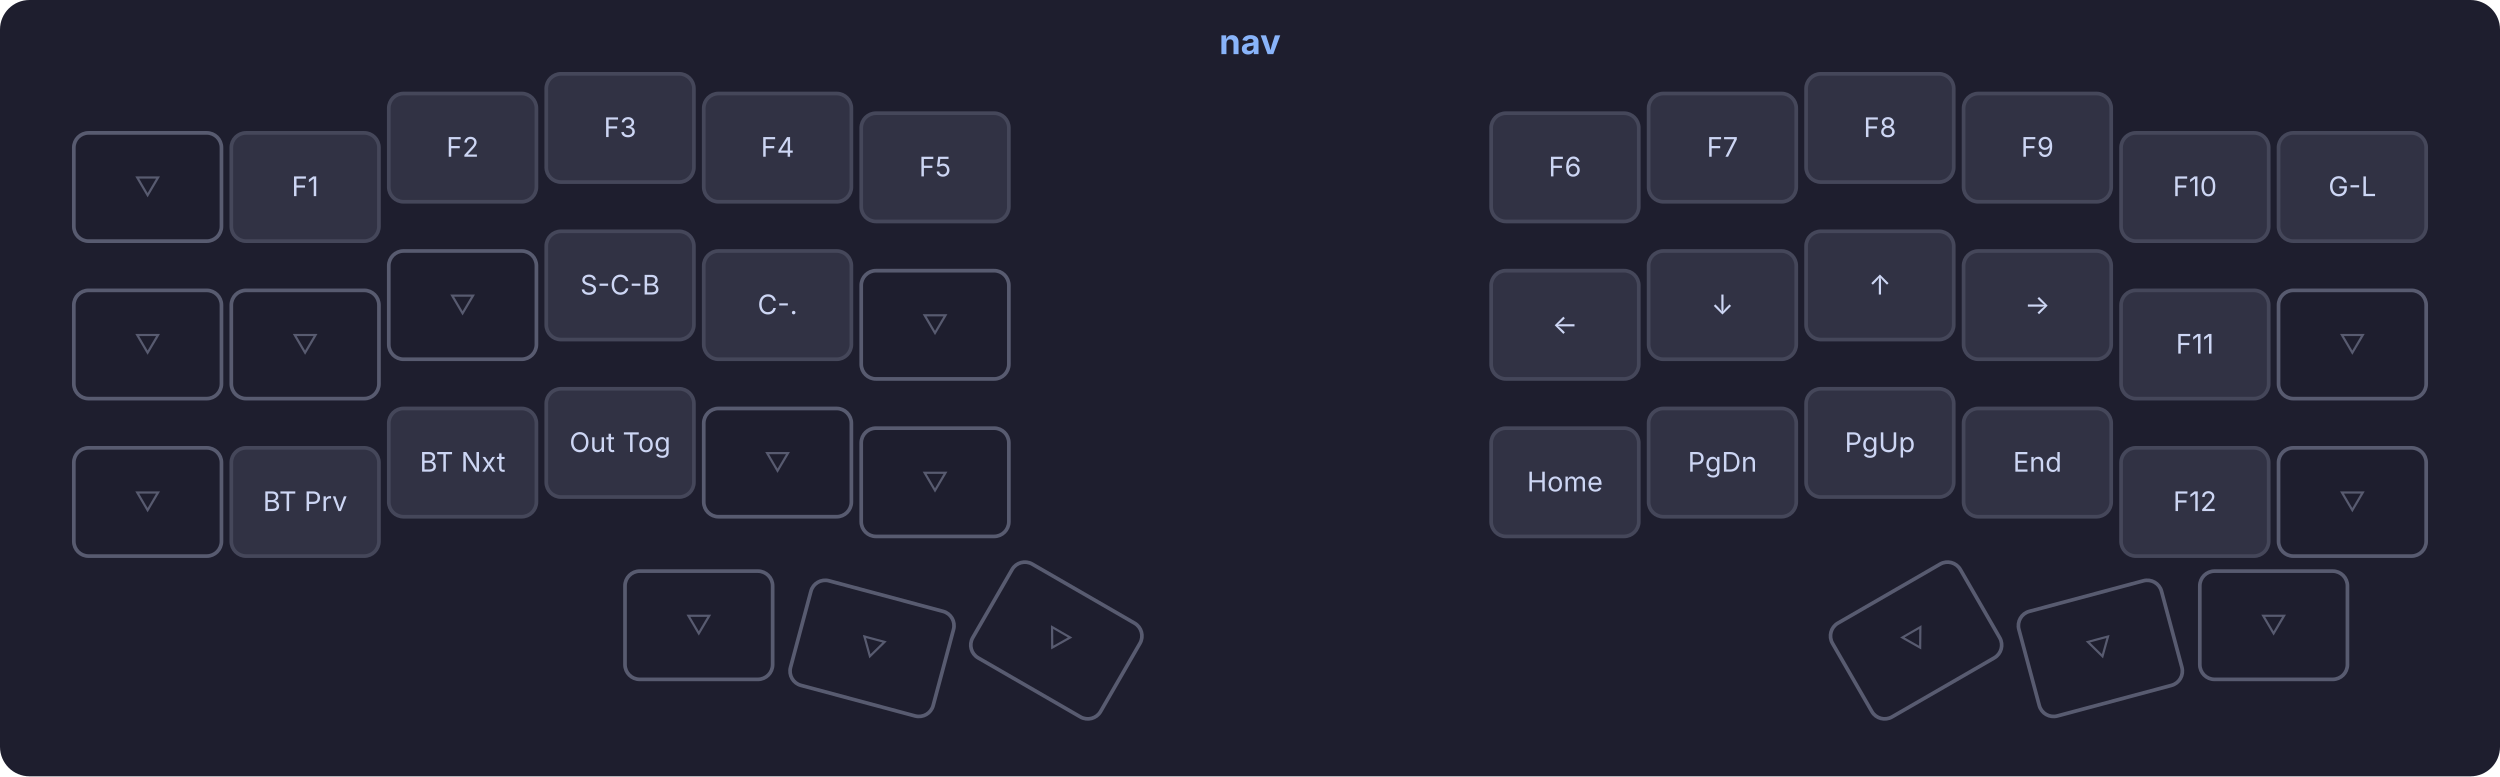
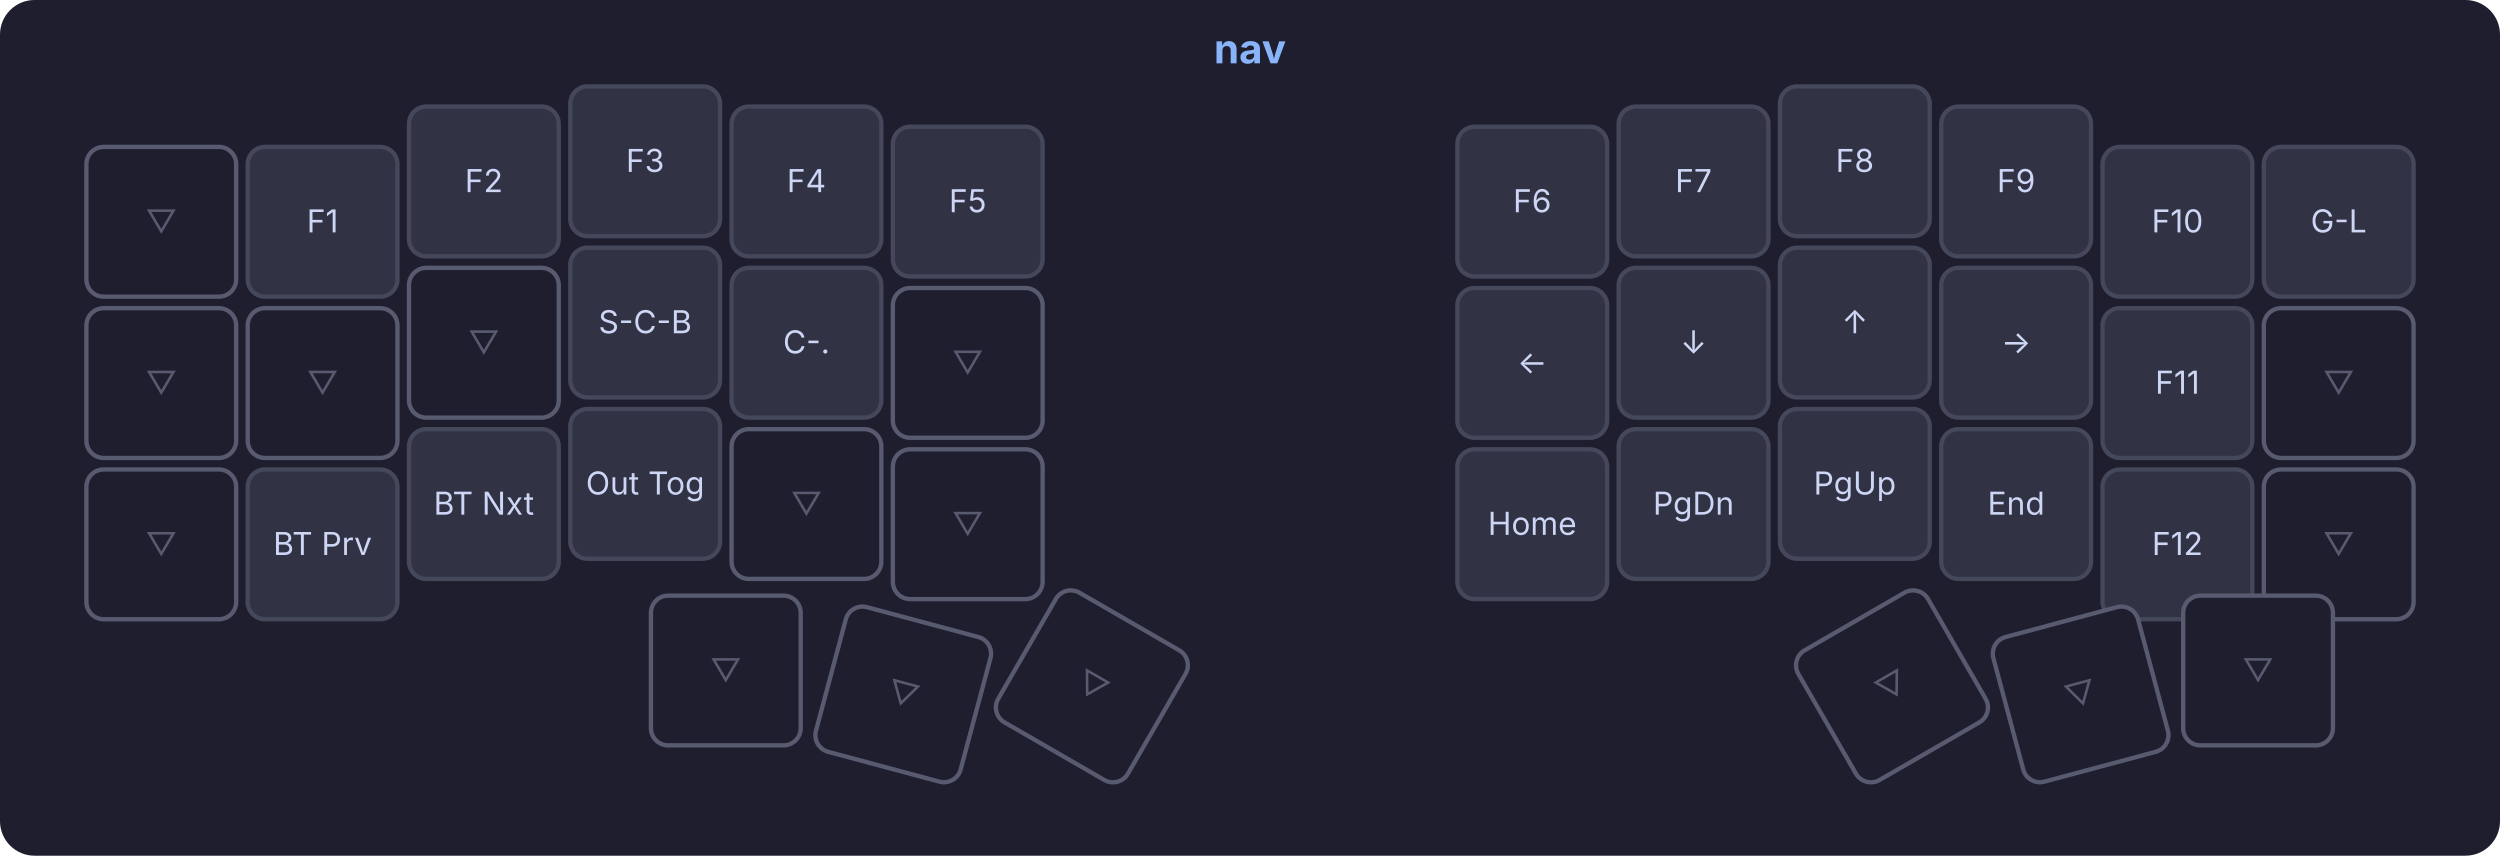
- <svg xmlns="http://www.w3.org/2000/svg" viewBox="-30.0 -30.0 1016.0 315.5">
-   <rect x="-30.0" y="-30.0" width="1016.0" height="315.5" fill="#1e1e2e" rx="12" />
-   <text x="478.0" y="-8" text-anchor="middle" fill="#89b4fa" font-size="14px" font-weight="bold" font-family="Inter, SF Pro Text, Segoe UI, system-ui, sans-serif">nav</text>
+ <svg xmlns="http://www.w3.org/2000/svg" viewBox="-30.0 -30.0 868.0 297.1">
+   <rect x="-30.0" y="-30.0" width="868.0" height="297.1" fill="#1e1e2e" rx="12" />
+   <text x="404.0" y="-8" text-anchor="middle" fill="#89b4fa" font-size="14px" font-weight="bold" font-family="Inter, SF Pro Text, Segoe UI, system-ui, sans-serif">nav</text>
  <g>
-     <rect x="0.0" y="24.0" width="60.0" height="44.0" rx="6" fill="#1e1e2e" stroke="#585b70" stroke-width="1.5" />
-     <text x="30.0" y="49.7" text-anchor="middle" fill="#585b70" font-size="11px" font-family="Inter, SF Pro Text, Segoe UI, system-ui, sans-serif">▽</text>
+     <rect x="0.0" y="21.0" width="52.0" height="52.0" rx="6" fill="#1e1e2e" stroke="#585b70" stroke-width="1.5" />
+     <text x="26.0" y="50.7" text-anchor="middle" fill="#585b70" font-size="11px" font-family="Inter, SF Pro Text, Segoe UI, system-ui, sans-serif">▽</text>
  </g>
  <g>
-     <rect x="64.0" y="24.0" width="60.0" height="44.0" rx="6" fill="#313244" stroke="#45475a" stroke-width="1.5" />
-     <text x="94.0" y="49.7" text-anchor="middle" fill="#cdd6f4" font-size="11px" font-family="Inter, SF Pro Text, Segoe UI, system-ui, sans-serif">F1</text>
+     <rect x="56.0" y="21.0" width="52.0" height="52.0" rx="6" fill="#313244" stroke="#45475a" stroke-width="1.5" />
+     <text x="82.0" y="50.7" text-anchor="middle" fill="#cdd6f4" font-size="11px" font-family="Inter, SF Pro Text, Segoe UI, system-ui, sans-serif">F1</text>
  </g>
  <g>
-     <rect x="128.0" y="8.0" width="60.0" height="44.0" rx="6" fill="#313244" stroke="#45475a" stroke-width="1.5" />
-     <text x="158.0" y="33.7" text-anchor="middle" fill="#cdd6f4" font-size="11px" font-family="Inter, SF Pro Text, Segoe UI, system-ui, sans-serif">F2</text>
+     <rect x="112.0" y="7.0" width="52.0" height="52.0" rx="6" fill="#313244" stroke="#45475a" stroke-width="1.5" />
+     <text x="138.0" y="36.7" text-anchor="middle" fill="#cdd6f4" font-size="11px" font-family="Inter, SF Pro Text, Segoe UI, system-ui, sans-serif">F2</text>
  </g>
  <g>
-     <rect x="192.0" y="0.0" width="60.0" height="44.0" rx="6" fill="#313244" stroke="#45475a" stroke-width="1.5" />
-     <text x="222.0" y="25.7" text-anchor="middle" fill="#cdd6f4" font-size="11px" font-family="Inter, SF Pro Text, Segoe UI, system-ui, sans-serif">F3</text>
+     <rect x="168.0" y="0.0" width="52.0" height="52.0" rx="6" fill="#313244" stroke="#45475a" stroke-width="1.5" />
+     <text x="194.0" y="29.7" text-anchor="middle" fill="#cdd6f4" font-size="11px" font-family="Inter, SF Pro Text, Segoe UI, system-ui, sans-serif">F3</text>
  </g>
  <g>
-     <rect x="256.0" y="8.0" width="60.0" height="44.0" rx="6" fill="#313244" stroke="#45475a" stroke-width="1.5" />
-     <text x="286.0" y="33.7" text-anchor="middle" fill="#cdd6f4" font-size="11px" font-family="Inter, SF Pro Text, Segoe UI, system-ui, sans-serif">F4</text>
+     <rect x="224.0" y="7.0" width="52.0" height="52.0" rx="6" fill="#313244" stroke="#45475a" stroke-width="1.5" />
+     <text x="250.0" y="36.7" text-anchor="middle" fill="#cdd6f4" font-size="11px" font-family="Inter, SF Pro Text, Segoe UI, system-ui, sans-serif">F4</text>
  </g>
  <g>
-     <rect x="320.0" y="16.0" width="60.0" height="44.0" rx="6" fill="#313244" stroke="#45475a" stroke-width="1.5" />
-     <text x="350.0" y="41.7" text-anchor="middle" fill="#cdd6f4" font-size="11px" font-family="Inter, SF Pro Text, Segoe UI, system-ui, sans-serif">F5</text>
+     <rect x="280.0" y="14.0" width="52.0" height="52.0" rx="6" fill="#313244" stroke="#45475a" stroke-width="1.5" />
+     <text x="306.0" y="43.7" text-anchor="middle" fill="#cdd6f4" font-size="11px" font-family="Inter, SF Pro Text, Segoe UI, system-ui, sans-serif">F5</text>
  </g>
  <g>
-     <rect x="576.0" y="16.0" width="60.0" height="44.0" rx="6" fill="#313244" stroke="#45475a" stroke-width="1.5" />
-     <text x="606.0" y="41.7" text-anchor="middle" fill="#cdd6f4" font-size="11px" font-family="Inter, SF Pro Text, Segoe UI, system-ui, sans-serif">F6</text>
+     <rect x="476.0" y="14.0" width="52.0" height="52.0" rx="6" fill="#313244" stroke="#45475a" stroke-width="1.5" />
+     <text x="502.0" y="43.7" text-anchor="middle" fill="#cdd6f4" font-size="11px" font-family="Inter, SF Pro Text, Segoe UI, system-ui, sans-serif">F6</text>
  </g>
  <g>
-     <rect x="640.0" y="8.0" width="60.0" height="44.0" rx="6" fill="#313244" stroke="#45475a" stroke-width="1.5" />
-     <text x="670.0" y="33.7" text-anchor="middle" fill="#cdd6f4" font-size="11px" font-family="Inter, SF Pro Text, Segoe UI, system-ui, sans-serif">F7</text>
+     <rect x="532.0" y="7.0" width="52.0" height="52.0" rx="6" fill="#313244" stroke="#45475a" stroke-width="1.5" />
+     <text x="558.0" y="36.7" text-anchor="middle" fill="#cdd6f4" font-size="11px" font-family="Inter, SF Pro Text, Segoe UI, system-ui, sans-serif">F7</text>
  </g>
  <g>
-     <rect x="704.0" y="0.0" width="60.0" height="44.0" rx="6" fill="#313244" stroke="#45475a" stroke-width="1.5" />
-     <text x="734.0" y="25.7" text-anchor="middle" fill="#cdd6f4" font-size="11px" font-family="Inter, SF Pro Text, Segoe UI, system-ui, sans-serif">F8</text>
+     <rect x="588.0" y="0.0" width="52.0" height="52.0" rx="6" fill="#313244" stroke="#45475a" stroke-width="1.5" />
+     <text x="614.0" y="29.7" text-anchor="middle" fill="#cdd6f4" font-size="11px" font-family="Inter, SF Pro Text, Segoe UI, system-ui, sans-serif">F8</text>
  </g>
  <g>
-     <rect x="768.0" y="8.0" width="60.0" height="44.0" rx="6" fill="#313244" stroke="#45475a" stroke-width="1.5" />
-     <text x="798.0" y="33.7" text-anchor="middle" fill="#cdd6f4" font-size="11px" font-family="Inter, SF Pro Text, Segoe UI, system-ui, sans-serif">F9</text>
+     <rect x="644.0" y="7.0" width="52.0" height="52.0" rx="6" fill="#313244" stroke="#45475a" stroke-width="1.5" />
+     <text x="670.0" y="36.7" text-anchor="middle" fill="#cdd6f4" font-size="11px" font-family="Inter, SF Pro Text, Segoe UI, system-ui, sans-serif">F9</text>
  </g>
  <g>
-     <rect x="832.0" y="24.0" width="60.0" height="44.0" rx="6" fill="#313244" stroke="#45475a" stroke-width="1.5" />
-     <text x="862.0" y="49.7" text-anchor="middle" fill="#cdd6f4" font-size="11px" font-family="Inter, SF Pro Text, Segoe UI, system-ui, sans-serif">F10</text>
+     <rect x="700.0" y="21.0" width="52.0" height="52.0" rx="6" fill="#313244" stroke="#45475a" stroke-width="1.5" />
+     <text x="726.0" y="50.7" text-anchor="middle" fill="#cdd6f4" font-size="11px" font-family="Inter, SF Pro Text, Segoe UI, system-ui, sans-serif">F10</text>
  </g>
  <g>
-     <rect x="896.0" y="24.0" width="60.0" height="44.0" rx="6" fill="#313244" stroke="#45475a" stroke-width="1.5" />
-     <text x="926.0" y="49.7" text-anchor="middle" fill="#cdd6f4" font-size="11px" font-family="Inter, SF Pro Text, Segoe UI, system-ui, sans-serif">G-L</text>
+     <rect x="756.0" y="21.0" width="52.0" height="52.0" rx="6" fill="#313244" stroke="#45475a" stroke-width="1.5" />
+     <text x="782.0" y="50.7" text-anchor="middle" fill="#cdd6f4" font-size="11px" font-family="Inter, SF Pro Text, Segoe UI, system-ui, sans-serif">G-L</text>
  </g>
  <g>
-     <rect x="0.0" y="88.0" width="60.0" height="44.0" rx="6" fill="#1e1e2e" stroke="#585b70" stroke-width="1.5" />
-     <text x="30.0" y="113.7" text-anchor="middle" fill="#585b70" font-size="11px" font-family="Inter, SF Pro Text, Segoe UI, system-ui, sans-serif">▽</text>
+     <rect x="0.0" y="77.0" width="52.0" height="52.0" rx="6" fill="#1e1e2e" stroke="#585b70" stroke-width="1.5" />
+     <text x="26.0" y="106.7" text-anchor="middle" fill="#585b70" font-size="11px" font-family="Inter, SF Pro Text, Segoe UI, system-ui, sans-serif">▽</text>
  </g>
  <g>
-     <rect x="64.0" y="88.0" width="60.0" height="44.0" rx="6" fill="#1e1e2e" stroke="#585b70" stroke-width="1.5" />
-     <text x="94.0" y="113.7" text-anchor="middle" fill="#585b70" font-size="11px" font-family="Inter, SF Pro Text, Segoe UI, system-ui, sans-serif">▽</text>
+     <rect x="56.0" y="77.0" width="52.0" height="52.0" rx="6" fill="#1e1e2e" stroke="#585b70" stroke-width="1.5" />
+     <text x="82.0" y="106.7" text-anchor="middle" fill="#585b70" font-size="11px" font-family="Inter, SF Pro Text, Segoe UI, system-ui, sans-serif">▽</text>
  </g>
  <g>
-     <rect x="128.0" y="72.0" width="60.0" height="44.0" rx="6" fill="#1e1e2e" stroke="#585b70" stroke-width="1.5" />
-     <text x="158.0" y="97.7" text-anchor="middle" fill="#585b70" font-size="11px" font-family="Inter, SF Pro Text, Segoe UI, system-ui, sans-serif">▽</text>
+     <rect x="112.0" y="63.0" width="52.0" height="52.0" rx="6" fill="#1e1e2e" stroke="#585b70" stroke-width="1.5" />
+     <text x="138.0" y="92.7" text-anchor="middle" fill="#585b70" font-size="11px" font-family="Inter, SF Pro Text, Segoe UI, system-ui, sans-serif">▽</text>
  </g>
  <g>
-     <rect x="192.0" y="64.0" width="60.0" height="44.0" rx="6" fill="#313244" stroke="#45475a" stroke-width="1.5" />
-     <text x="222.0" y="89.7" text-anchor="middle" fill="#cdd6f4" font-size="11px" font-family="Inter, SF Pro Text, Segoe UI, system-ui, sans-serif">S-C-B</text>
+     <rect x="168.0" y="56.0" width="52.0" height="52.0" rx="6" fill="#313244" stroke="#45475a" stroke-width="1.5" />
+     <text x="194.0" y="85.7" text-anchor="middle" fill="#cdd6f4" font-size="11px" font-family="Inter, SF Pro Text, Segoe UI, system-ui, sans-serif">S-C-B</text>
  </g>
  <g>
-     <rect x="256.0" y="72.0" width="60.0" height="44.0" rx="6" fill="#313244" stroke="#45475a" stroke-width="1.5" />
-     <text x="286.0" y="97.7" text-anchor="middle" fill="#cdd6f4" font-size="11px" font-family="Inter, SF Pro Text, Segoe UI, system-ui, sans-serif">C-.</text>
+     <rect x="224.0" y="63.0" width="52.0" height="52.0" rx="6" fill="#313244" stroke="#45475a" stroke-width="1.5" />
+     <text x="250.0" y="92.7" text-anchor="middle" fill="#cdd6f4" font-size="11px" font-family="Inter, SF Pro Text, Segoe UI, system-ui, sans-serif">C-.</text>
  </g>
  <g>
-     <rect x="320.0" y="80.0" width="60.0" height="44.0" rx="6" fill="#1e1e2e" stroke="#585b70" stroke-width="1.5" />
-     <text x="350.0" y="105.7" text-anchor="middle" fill="#585b70" font-size="11px" font-family="Inter, SF Pro Text, Segoe UI, system-ui, sans-serif">▽</text>
+     <rect x="280.0" y="70.0" width="52.0" height="52.0" rx="6" fill="#1e1e2e" stroke="#585b70" stroke-width="1.5" />
+     <text x="306.0" y="99.7" text-anchor="middle" fill="#585b70" font-size="11px" font-family="Inter, SF Pro Text, Segoe UI, system-ui, sans-serif">▽</text>
  </g>
  <g>
-     <rect x="576.0" y="80.0" width="60.0" height="44.0" rx="6" fill="#313244" stroke="#45475a" stroke-width="1.5" />
-     <text x="606.0" y="105.7" text-anchor="middle" fill="#cdd6f4" font-size="11px" font-family="Inter, SF Pro Text, Segoe UI, system-ui, sans-serif">←</text>
+     <rect x="476.0" y="70.0" width="52.0" height="52.0" rx="6" fill="#313244" stroke="#45475a" stroke-width="1.5" />
+     <text x="502.0" y="99.7" text-anchor="middle" fill="#cdd6f4" font-size="11px" font-family="Inter, SF Pro Text, Segoe UI, system-ui, sans-serif">←</text>
  </g>
  <g>
-     <rect x="640.0" y="72.0" width="60.0" height="44.0" rx="6" fill="#313244" stroke="#45475a" stroke-width="1.5" />
-     <text x="670.0" y="97.7" text-anchor="middle" fill="#cdd6f4" font-size="11px" font-family="Inter, SF Pro Text, Segoe UI, system-ui, sans-serif">↓</text>
+     <rect x="532.0" y="63.0" width="52.0" height="52.0" rx="6" fill="#313244" stroke="#45475a" stroke-width="1.5" />
+     <text x="558.0" y="92.7" text-anchor="middle" fill="#cdd6f4" font-size="11px" font-family="Inter, SF Pro Text, Segoe UI, system-ui, sans-serif">↓</text>
  </g>
  <g>
-     <rect x="704.0" y="64.0" width="60.0" height="44.0" rx="6" fill="#313244" stroke="#45475a" stroke-width="1.5" />
-     <text x="734.0" y="89.7" text-anchor="middle" fill="#cdd6f4" font-size="11px" font-family="Inter, SF Pro Text, Segoe UI, system-ui, sans-serif">↑</text>
+     <rect x="588.0" y="56.0" width="52.0" height="52.0" rx="6" fill="#313244" stroke="#45475a" stroke-width="1.5" />
+     <text x="614.0" y="85.7" text-anchor="middle" fill="#cdd6f4" font-size="11px" font-family="Inter, SF Pro Text, Segoe UI, system-ui, sans-serif">↑</text>
  </g>
  <g>
-     <rect x="768.0" y="72.0" width="60.0" height="44.0" rx="6" fill="#313244" stroke="#45475a" stroke-width="1.5" />
-     <text x="798.0" y="97.7" text-anchor="middle" fill="#cdd6f4" font-size="11px" font-family="Inter, SF Pro Text, Segoe UI, system-ui, sans-serif">→</text>
+     <rect x="644.0" y="63.0" width="52.0" height="52.0" rx="6" fill="#313244" stroke="#45475a" stroke-width="1.5" />
+     <text x="670.0" y="92.7" text-anchor="middle" fill="#cdd6f4" font-size="11px" font-family="Inter, SF Pro Text, Segoe UI, system-ui, sans-serif">→</text>
  </g>
  <g>
-     <rect x="832.0" y="88.0" width="60.0" height="44.0" rx="6" fill="#313244" stroke="#45475a" stroke-width="1.5" />
-     <text x="862.0" y="113.7" text-anchor="middle" fill="#cdd6f4" font-size="11px" font-family="Inter, SF Pro Text, Segoe UI, system-ui, sans-serif">F11</text>
+     <rect x="700.0" y="77.0" width="52.0" height="52.0" rx="6" fill="#313244" stroke="#45475a" stroke-width="1.5" />
+     <text x="726.0" y="106.7" text-anchor="middle" fill="#cdd6f4" font-size="11px" font-family="Inter, SF Pro Text, Segoe UI, system-ui, sans-serif">F11</text>
  </g>
  <g>
-     <rect x="896.0" y="88.0" width="60.0" height="44.0" rx="6" fill="#1e1e2e" stroke="#585b70" stroke-width="1.5" />
-     <text x="926.0" y="113.7" text-anchor="middle" fill="#585b70" font-size="11px" font-family="Inter, SF Pro Text, Segoe UI, system-ui, sans-serif">▽</text>
+     <rect x="756.0" y="77.0" width="52.0" height="52.0" rx="6" fill="#1e1e2e" stroke="#585b70" stroke-width="1.5" />
+     <text x="782.0" y="106.7" text-anchor="middle" fill="#585b70" font-size="11px" font-family="Inter, SF Pro Text, Segoe UI, system-ui, sans-serif">▽</text>
  </g>
  <g>
-     <rect x="0.0" y="152.0" width="60.0" height="44.0" rx="6" fill="#1e1e2e" stroke="#585b70" stroke-width="1.5" />
-     <text x="30.0" y="177.7" text-anchor="middle" fill="#585b70" font-size="11px" font-family="Inter, SF Pro Text, Segoe UI, system-ui, sans-serif">▽</text>
+     <rect x="0.0" y="133.0" width="52.0" height="52.0" rx="6" fill="#1e1e2e" stroke="#585b70" stroke-width="1.5" />
+     <text x="26.0" y="162.7" text-anchor="middle" fill="#585b70" font-size="11px" font-family="Inter, SF Pro Text, Segoe UI, system-ui, sans-serif">▽</text>
  </g>
  <g>
-     <rect x="64.0" y="152.0" width="60.0" height="44.0" rx="6" fill="#313244" stroke="#45475a" stroke-width="1.5" />
-     <text x="94.0" y="177.7" text-anchor="middle" fill="#cdd6f4" font-size="11px" font-family="Inter, SF Pro Text, Segoe UI, system-ui, sans-serif">BT Prv</text>
+     <rect x="56.0" y="133.0" width="52.0" height="52.0" rx="6" fill="#313244" stroke="#45475a" stroke-width="1.5" />
+     <text x="82.0" y="162.7" text-anchor="middle" fill="#cdd6f4" font-size="11px" font-family="Inter, SF Pro Text, Segoe UI, system-ui, sans-serif">BT Prv</text>
  </g>
  <g>
-     <rect x="128.0" y="136.0" width="60.0" height="44.0" rx="6" fill="#313244" stroke="#45475a" stroke-width="1.5" />
-     <text x="158.0" y="161.7" text-anchor="middle" fill="#cdd6f4" font-size="11px" font-family="Inter, SF Pro Text, Segoe UI, system-ui, sans-serif">BT Nxt</text>
+     <rect x="112.0" y="119.0" width="52.0" height="52.0" rx="6" fill="#313244" stroke="#45475a" stroke-width="1.5" />
+     <text x="138.0" y="148.7" text-anchor="middle" fill="#cdd6f4" font-size="11px" font-family="Inter, SF Pro Text, Segoe UI, system-ui, sans-serif">BT Nxt</text>
  </g>
  <g>
-     <rect x="192.0" y="128.0" width="60.0" height="44.0" rx="6" fill="#313244" stroke="#45475a" stroke-width="1.5" />
-     <text x="222.0" y="153.7" text-anchor="middle" fill="#cdd6f4" font-size="11px" font-family="Inter, SF Pro Text, Segoe UI, system-ui, sans-serif">Out Tog</text>
+     <rect x="168.0" y="112.0" width="52.0" height="52.0" rx="6" fill="#313244" stroke="#45475a" stroke-width="1.5" />
+     <text x="194.0" y="141.7" text-anchor="middle" fill="#cdd6f4" font-size="11px" font-family="Inter, SF Pro Text, Segoe UI, system-ui, sans-serif">Out Tog</text>
  </g>
  <g>
-     <rect x="256.0" y="136.0" width="60.0" height="44.0" rx="6" fill="#1e1e2e" stroke="#585b70" stroke-width="1.5" />
-     <text x="286.0" y="161.7" text-anchor="middle" fill="#585b70" font-size="11px" font-family="Inter, SF Pro Text, Segoe UI, system-ui, sans-serif">▽</text>
+     <rect x="224.0" y="119.0" width="52.0" height="52.0" rx="6" fill="#1e1e2e" stroke="#585b70" stroke-width="1.5" />
+     <text x="250.0" y="148.7" text-anchor="middle" fill="#585b70" font-size="11px" font-family="Inter, SF Pro Text, Segoe UI, system-ui, sans-serif">▽</text>
  </g>
  <g>
-     <rect x="320.0" y="144.0" width="60.0" height="44.0" rx="6" fill="#1e1e2e" stroke="#585b70" stroke-width="1.5" />
-     <text x="350.0" y="169.7" text-anchor="middle" fill="#585b70" font-size="11px" font-family="Inter, SF Pro Text, Segoe UI, system-ui, sans-serif">▽</text>
+     <rect x="280.0" y="126.0" width="52.0" height="52.0" rx="6" fill="#1e1e2e" stroke="#585b70" stroke-width="1.5" />
+     <text x="306.0" y="155.7" text-anchor="middle" fill="#585b70" font-size="11px" font-family="Inter, SF Pro Text, Segoe UI, system-ui, sans-serif">▽</text>
  </g>
  <g>
-     <rect x="576.0" y="144.0" width="60.0" height="44.0" rx="6" fill="#313244" stroke="#45475a" stroke-width="1.5" />
-     <text x="606.0" y="169.7" text-anchor="middle" fill="#cdd6f4" font-size="11px" font-family="Inter, SF Pro Text, Segoe UI, system-ui, sans-serif">Home</text>
+     <rect x="476.0" y="126.0" width="52.0" height="52.0" rx="6" fill="#313244" stroke="#45475a" stroke-width="1.5" />
+     <text x="502.0" y="155.7" text-anchor="middle" fill="#cdd6f4" font-size="11px" font-family="Inter, SF Pro Text, Segoe UI, system-ui, sans-serif">Home</text>
  </g>
  <g>
-     <rect x="640.0" y="136.0" width="60.0" height="44.0" rx="6" fill="#313244" stroke="#45475a" stroke-width="1.5" />
-     <text x="670.0" y="161.7" text-anchor="middle" fill="#cdd6f4" font-size="11px" font-family="Inter, SF Pro Text, Segoe UI, system-ui, sans-serif">PgDn</text>
+     <rect x="532.0" y="119.0" width="52.0" height="52.0" rx="6" fill="#313244" stroke="#45475a" stroke-width="1.5" />
+     <text x="558.0" y="148.7" text-anchor="middle" fill="#cdd6f4" font-size="11px" font-family="Inter, SF Pro Text, Segoe UI, system-ui, sans-serif">PgDn</text>
  </g>
  <g>
-     <rect x="704.0" y="128.0" width="60.0" height="44.0" rx="6" fill="#313244" stroke="#45475a" stroke-width="1.5" />
-     <text x="734.0" y="153.7" text-anchor="middle" fill="#cdd6f4" font-size="11px" font-family="Inter, SF Pro Text, Segoe UI, system-ui, sans-serif">PgUp</text>
+     <rect x="588.0" y="112.0" width="52.0" height="52.0" rx="6" fill="#313244" stroke="#45475a" stroke-width="1.5" />
+     <text x="614.0" y="141.7" text-anchor="middle" fill="#cdd6f4" font-size="11px" font-family="Inter, SF Pro Text, Segoe UI, system-ui, sans-serif">PgUp</text>
  </g>
  <g>
-     <rect x="768.0" y="136.0" width="60.0" height="44.0" rx="6" fill="#313244" stroke="#45475a" stroke-width="1.5" />
-     <text x="798.0" y="161.7" text-anchor="middle" fill="#cdd6f4" font-size="11px" font-family="Inter, SF Pro Text, Segoe UI, system-ui, sans-serif">End</text>
+     <rect x="644.0" y="119.0" width="52.0" height="52.0" rx="6" fill="#313244" stroke="#45475a" stroke-width="1.5" />
+     <text x="670.0" y="148.7" text-anchor="middle" fill="#cdd6f4" font-size="11px" font-family="Inter, SF Pro Text, Segoe UI, system-ui, sans-serif">End</text>
  </g>
  <g>
-     <rect x="832.0" y="152.0" width="60.0" height="44.0" rx="6" fill="#313244" stroke="#45475a" stroke-width="1.5" />
-     <text x="862.0" y="177.7" text-anchor="middle" fill="#cdd6f4" font-size="11px" font-family="Inter, SF Pro Text, Segoe UI, system-ui, sans-serif">F12</text>
+     <rect x="700.0" y="133.0" width="52.0" height="52.0" rx="6" fill="#313244" stroke="#45475a" stroke-width="1.5" />
+     <text x="726.0" y="162.7" text-anchor="middle" fill="#cdd6f4" font-size="11px" font-family="Inter, SF Pro Text, Segoe UI, system-ui, sans-serif">F12</text>
  </g>
  <g>
-     <rect x="896.0" y="152.0" width="60.0" height="44.0" rx="6" fill="#1e1e2e" stroke="#585b70" stroke-width="1.5" />
-     <text x="926.0" y="177.7" text-anchor="middle" fill="#585b70" font-size="11px" font-family="Inter, SF Pro Text, Segoe UI, system-ui, sans-serif">▽</text>
+     <rect x="756.0" y="133.0" width="52.0" height="52.0" rx="6" fill="#1e1e2e" stroke="#585b70" stroke-width="1.5" />
+     <text x="782.0" y="162.7" text-anchor="middle" fill="#585b70" font-size="11px" font-family="Inter, SF Pro Text, Segoe UI, system-ui, sans-serif">▽</text>
  </g>
  <g>
-     <rect x="224.0" y="202.1" width="60.0" height="44.0" rx="6" fill="#1e1e2e" stroke="#585b70" stroke-width="1.5" />
-     <text x="254.0" y="227.8" text-anchor="middle" fill="#585b70" font-size="11px" font-family="Inter, SF Pro Text, Segoe UI, system-ui, sans-serif">▽</text>
+     <rect x="196.0" y="176.8" width="52.0" height="52.0" rx="6" fill="#1e1e2e" stroke="#585b70" stroke-width="1.5" />
+     <text x="222.0" y="206.5" text-anchor="middle" fill="#585b70" font-size="11px" font-family="Inter, SF Pro Text, Segoe UI, system-ui, sans-serif">▽</text>
  </g>
-   <g transform="rotate(15.0 324.4 233.5)">
-     <rect x="294.4" y="211.5" width="60.0" height="44.0" rx="6" fill="#1e1e2e" stroke="#585b70" stroke-width="1.5" />
-     <text x="324.4" y="237.2" text-anchor="middle" fill="#585b70" font-size="11px" font-family="Inter, SF Pro Text, Segoe UI, system-ui, sans-serif">▽</text>
+   <g transform="rotate(15.0 283.6 211.1)">
+     <rect x="257.6" y="185.1" width="52.0" height="52.0" rx="6" fill="#1e1e2e" stroke="#585b70" stroke-width="1.5" />
+     <text x="283.6" y="214.7" text-anchor="middle" fill="#585b70" font-size="11px" font-family="Inter, SF Pro Text, Segoe UI, system-ui, sans-serif">▽</text>
  </g>
-   <g transform="rotate(30.0 399.3 230.3)">
-     <rect x="369.3" y="208.3" width="60.0" height="44.0" rx="6" fill="#1e1e2e" stroke="#585b70" stroke-width="1.5" />
-     <text x="399.3" y="234.0" text-anchor="middle" fill="#585b70" font-size="11px" font-family="Inter, SF Pro Text, Segoe UI, system-ui, sans-serif">▽</text>
+   <g transform="rotate(30.0 349.1 208.3)">
+     <rect x="323.1" y="182.3" width="52.0" height="52.0" rx="6" fill="#1e1e2e" stroke="#585b70" stroke-width="1.5" />
+     <text x="349.1" y="211.9" text-anchor="middle" fill="#585b70" font-size="11px" font-family="Inter, SF Pro Text, Segoe UI, system-ui, sans-serif">▽</text>
  </g>
-   <g transform="rotate(-30.0 748.7 230.3)">
-     <rect x="718.7" y="208.3" width="60.0" height="44.0" rx="6" fill="#1e1e2e" stroke="#585b70" stroke-width="1.5" />
-     <text x="748.7" y="234.0" text-anchor="middle" fill="#585b70" font-size="11px" font-family="Inter, SF Pro Text, Segoe UI, system-ui, sans-serif">▽</text>
+   <g transform="rotate(-30.0 626.9 208.3)">
+     <rect x="600.9" y="182.3" width="52.0" height="52.0" rx="6" fill="#1e1e2e" stroke="#585b70" stroke-width="1.5" />
+     <text x="626.9" y="211.9" text-anchor="middle" fill="#585b70" font-size="11px" font-family="Inter, SF Pro Text, Segoe UI, system-ui, sans-serif">▽</text>
  </g>
-   <g transform="rotate(-15.0 823.6 233.5)">
-     <rect x="793.6" y="211.5" width="60.0" height="44.0" rx="6" fill="#1e1e2e" stroke="#585b70" stroke-width="1.5" />
-     <text x="823.6" y="237.2" text-anchor="middle" fill="#585b70" font-size="11px" font-family="Inter, SF Pro Text, Segoe UI, system-ui, sans-serif">▽</text>
+   <g transform="rotate(-15.0 692.4 211.1)">
+     <rect x="666.4" y="185.1" width="52.0" height="52.0" rx="6" fill="#1e1e2e" stroke="#585b70" stroke-width="1.5" />
+     <text x="692.4" y="214.7" text-anchor="middle" fill="#585b70" font-size="11px" font-family="Inter, SF Pro Text, Segoe UI, system-ui, sans-serif">▽</text>
  </g>
  <g>
-     <rect x="864.0" y="202.1" width="60.0" height="44.0" rx="6" fill="#1e1e2e" stroke="#585b70" stroke-width="1.5" />
-     <text x="894.0" y="227.8" text-anchor="middle" fill="#585b70" font-size="11px" font-family="Inter, SF Pro Text, Segoe UI, system-ui, sans-serif">▽</text>
+     <rect x="728.0" y="176.8" width="52.0" height="52.0" rx="6" fill="#1e1e2e" stroke="#585b70" stroke-width="1.5" />
+     <text x="754.0" y="206.5" text-anchor="middle" fill="#585b70" font-size="11px" font-family="Inter, SF Pro Text, Segoe UI, system-ui, sans-serif">▽</text>
  </g>
</svg>
